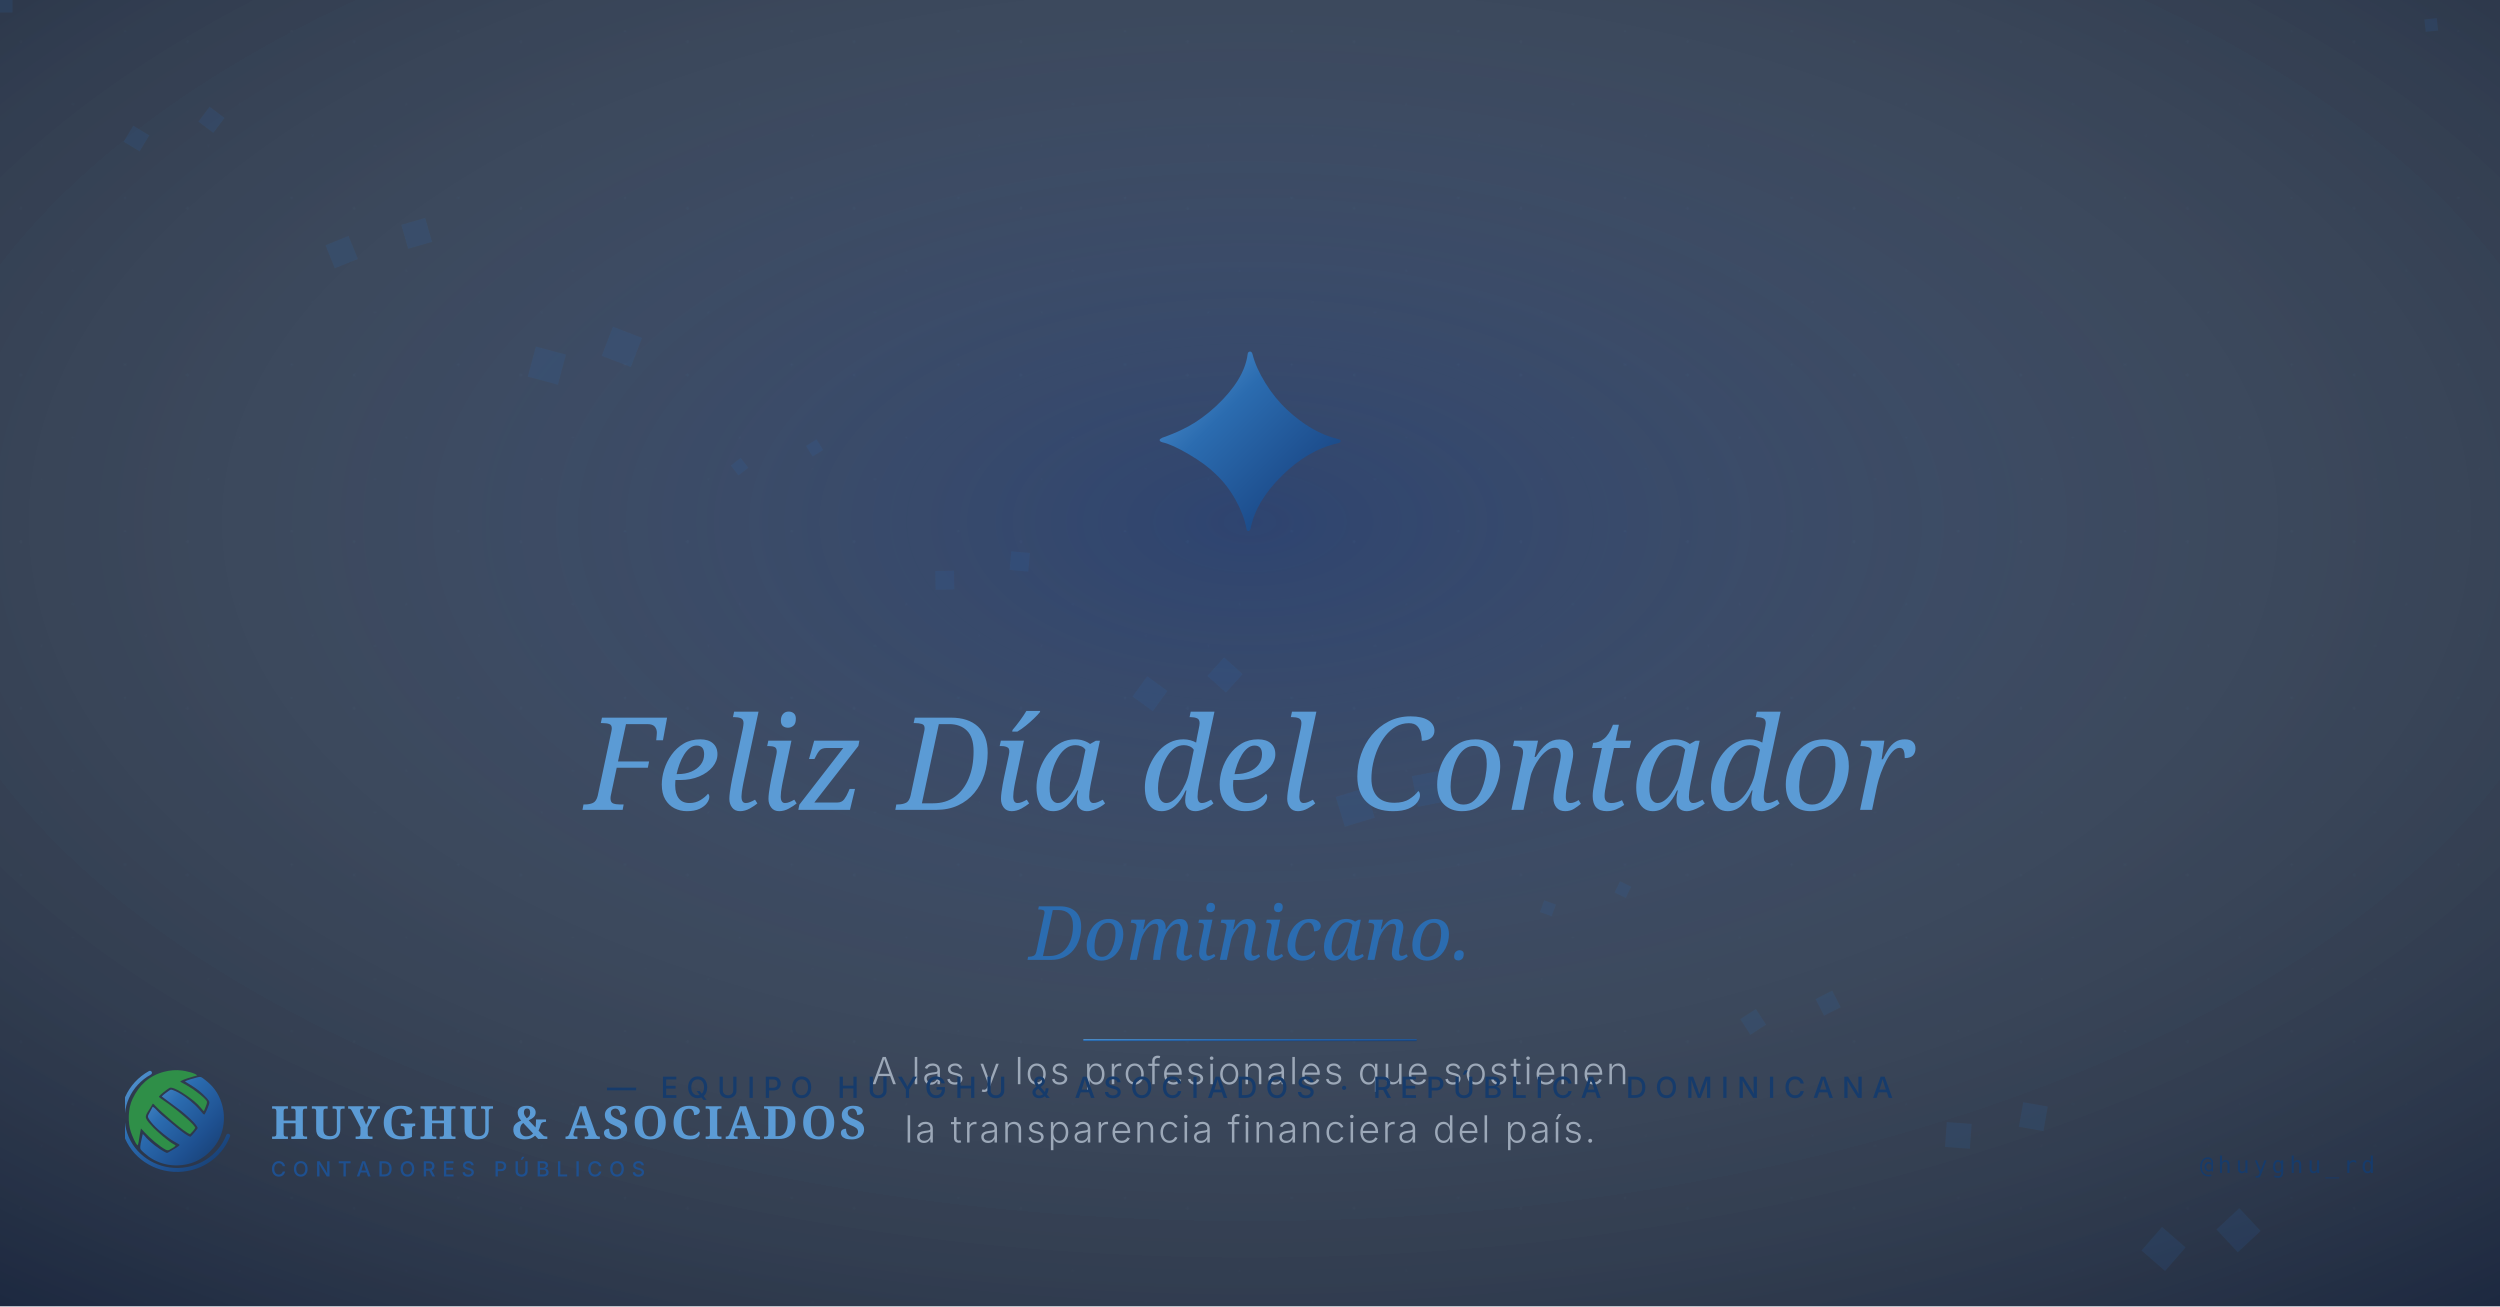
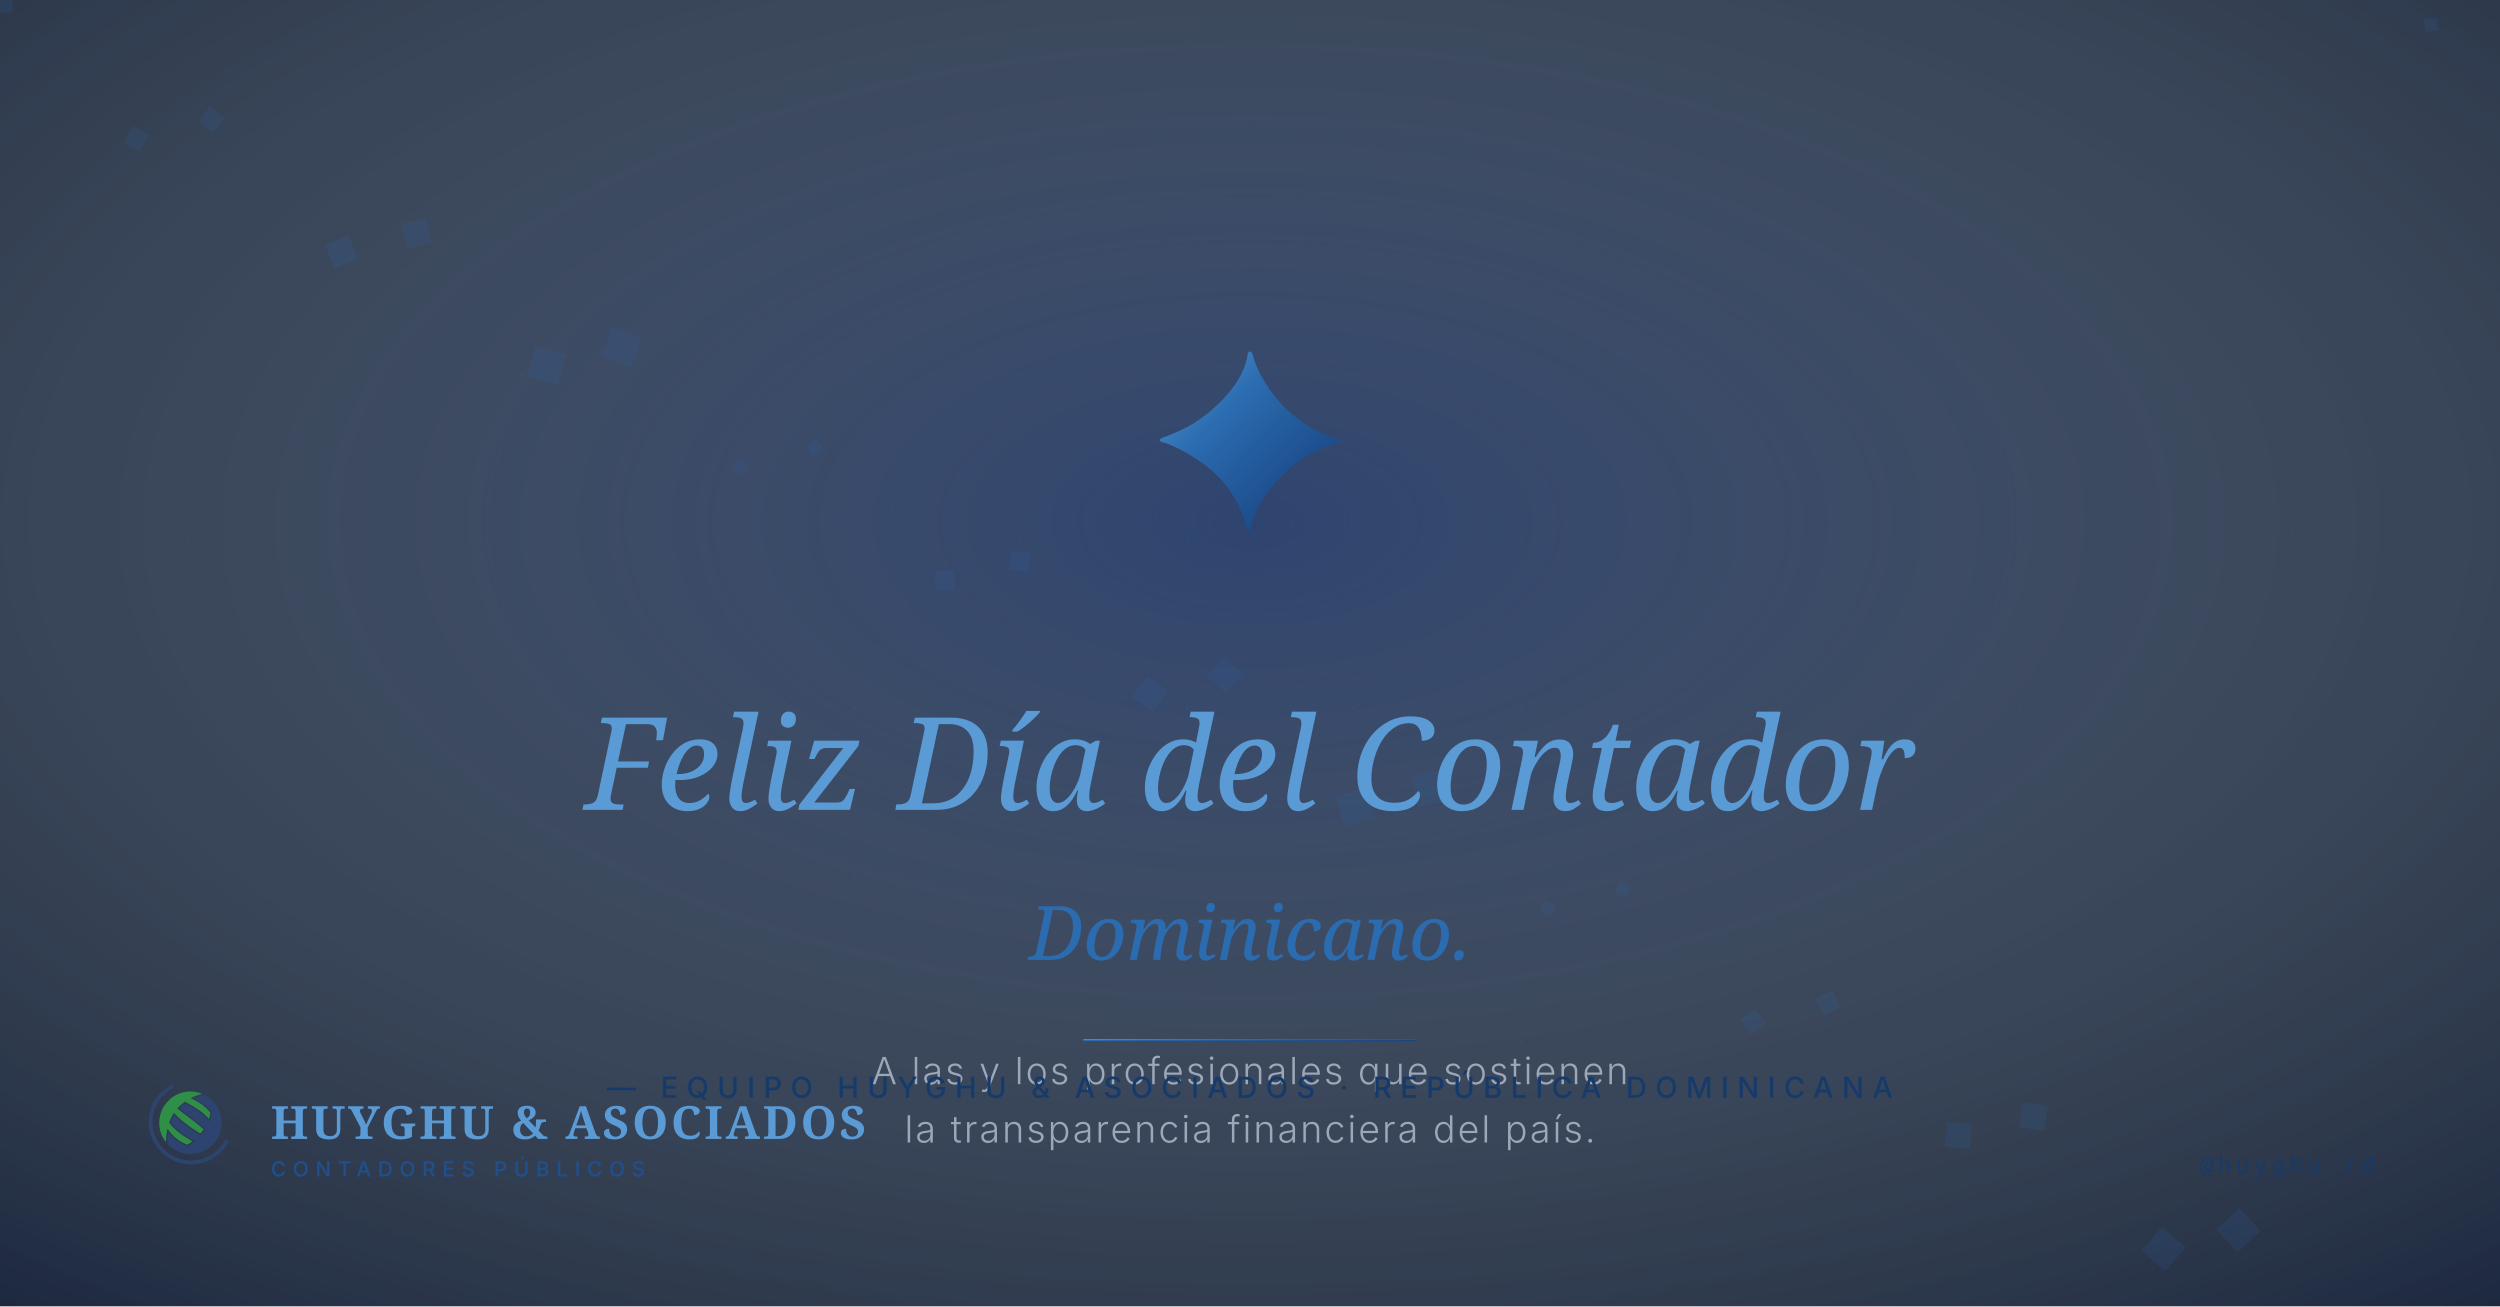
<svg xmlns="http://www.w3.org/2000/svg" viewBox="0 0 1200 627" width="1200" height="627" preserveAspectRatio="xMidYMid meet">
  <defs>
    <linearGradient id="g" x1="0" y1="0" x2="1" y2="1">
      <stop offset="0" stop-color="#5B9BD5" />
      <stop offset=".35" stop-color="#2B6CB0" />
      <stop offset=".7" stop-color="#1E5090" />
      <stop offset="1" stop-color="#163B6B" />
    </linearGradient>
    <linearGradient id="g2" x1="0" y1="0" x2="0" y2="1">
      <stop offset="0" stop-color="rgba(212,175,55,.18)" />
      <stop offset="1" stop-color="rgba(212,175,55,0)" />
    </linearGradient>
    <radialGradient id="vignette" cx="0.5" cy="0.4" r="0.8">
      <stop offset="0" stop-color="rgba(212,175,55,0)" />
      <stop offset="1" stop-color="rgba(0,0,0,.45)" />
    </radialGradient>
    <pattern id="grain" x="0" y="0" width="80" height="80" patternUnits="userSpaceOnUse">
      <circle cx="10" cy="20" r=".7" fill="#5B9BD5" opacity=".06" />
      <circle cx="35" cy="50" r=".5" fill="#5B9BD5" opacity=".05" />
      <circle cx="60" cy="15" r=".6" fill="#5B9BD5" opacity=".06" />
      <circle cx="70" cy="65" r=".4" fill="#5B9BD5" opacity=".04" />
      <circle cx="20" cy="70" r=".5" fill="#5B9BD5" opacity=".05" />
    </pattern>
    <clipPath id="sphereClip">
      <circle cx="50" cy="49" r="38" />
    </clipPath>
-     <symbol id="sphere" viewBox="0 0 100 100">
-       <g transform="translate(-51.675 4.276) scale(0.4851)">
-         <path d="M251.345 50.640 C253.822 53.458 255.769 56.325 255.673 58.179 C255.453 62.410 249.136 76.693 247.008 79.442 C246.148 79.575 245.165 79.037 244.059 77.820 C241.517 75.279 237.597 69.750 230.472 62.838 C221.170 53.814 204.110 40.495 191.200 36.283 C187.896 35.204 187.478 35.115 184.892 36.834 C181.568 39.044 173.416 45.078 171.540 47.576 L205.705 73.017 C211.892 78.204 232.880 95.329 235.051 103.399 C233.395 106.441 224.599 116.746 222.268 118.671 C213.944 117.692 180.143 87.258 171.311 80.142 C168.649 77.997 165.812 75.046 163.528 72.702 C162.012 71.148 157.916 66.462 155.452 65.792 C147.227 82.271 144.833 81.277 149.304 88.165 C156.833 99.764 172.085 112.243 183.093 120.388 C186.325 122.780 189.862 125.251 193.039 126.948 C195.108 128.054 196.031 128.843 198.236 130.018 C200.172 131.050 201.848 131.741 203.200 133.214 C201.710 135.827 188.789 143.109 186.083 144.596 C181.214 147.272 181.794 148.348 176.395 145.472 C165.723 139.785 152.808 129.681 144.774 121.273 C141.965 118.334 140.502 115.871 137.900 113.974 L134.232 130.500 C133.500 134.733 133.073 138.721 134.093 140.832 C135.250 143.228 145.444 151.732 148.396 153.825 C158.763 161.180 172.261 167.279 187.965 168.846 C222.931 172.337 248.100 156.454 263.865 136.746 C282.999 112.828 286.099 79.914 274.694 52.270 C267.560 34.977 257.387 24.998 243.958 15.098 C239.806 12.036 238.274 12.801 232.690 14.226 C227.686 15.504 215.829 18.821 212.423 20.933 C213.314 21.896 228.857 30.521 237.310 37.373 C241.291 40.598 248.216 47.081 251.345 50.640" fill="url(#g)" />
-         <path d="M134.727 104.159 C135.478 104.595 140.356 110.028 141.472 111.255 C149.894 120.515 167.974 136.296 178.853 141.792 C182.826 143.798 184.690 141.991 188.291 139.856 C190.694 138.431 194.506 136.723 196.025 133.848 L192.819 132.091 C183.785 127.506 163.458 109.601 156.894 102.798 C154.187 99.991 151.006 96.540 148.452 93.462 C138.203 81.114 144.690 80.287 155.617 60.260 C157.598 60.980 158.287 62.130 159.774 63.768 C168.926 73.852 214.420 113.490 221.635 113.948 C223.963 111.812 229.753 105.476 230.677 102.765 C227.398 95.448 206.525 78.781 199.850 73.186 C194.554 68.748 189.064 64.908 183.698 60.770 C180.683 58.445 167.682 50.049 166.321 48.210 C167.976 44.622 181.039 34.708 185.039 32.480 C192.643 28.245 223.149 51.107 228.662 55.805 C233.870 60.245 237.309 63.600 241.612 68.833 C245.038 72.998 244.604 72.615 246.050 73.256 C247.440 69.256 249.378 65.758 250.836 60.898 C251.844 57.539 251.337 56.029 250.239 54.693 C243.468 46.453 234.910 40.927 226.416 34.491 C215.552 27.513 214.921 27.453 204.151 21.567 C205.465 17.913 231.031 11.264 233.945 10.448 C231.373 6.165 213.209 2.457 207.740 1.716 C196.301 0.168 186.004 1.259 176.140 3.755 C148.825 10.667 131.518 27.636 119.889 51.735 C111.770 68.560 111.178 94.019 117.106 110.846 C119.173 116.712 125.110 131.777 129.018 133.970 C129.499 133.181 130.232 129.482 130.506 128.367 C130.897 126.103 131.307 123.775 131.594 121.703 C132.463 115.416 133.548 110.244 134.727 104.159" fill="#2F8F48" />
-         <path d="M 150.6,5.7 A 96,92 0 1,0 288.8,116.9" fill="none" stroke="url(#g)" stroke-width="7.01" stroke-linecap="round" />
-       </g>
+     <symbol id="sphere" viewBox="0 0 2376 1760">
+       <path d="M0,0 L6,0 L22,8 L49,23 L79,43 L96,55 L109,65 L119,73 L130,82 L144,94 L156,105 L163,112 L171,119 L180,128 L187,136 L201,151 L210,162 L224,179 L237,197 L247,211 L258,228 L270,248 L279,264 L293,291 L305,317 L316,345 L328,381 L337,413 L345,449 L351,486 L355,523 L356,538 L356,598 L354,627 L350,659 L344,693 L336,726 L326,761 L317,787 L306,813 L291,846 L279,869 L263,896 L249,918 L236,936 L224,952 L216,962 L207,973 L198,983 L191,991 L179,1004 L154,1029 L146,1036 L134,1047 L123,1056 L107,1069 L88,1083 L55,1105 L35,1117 L10,1131 L-14,1143 L-47,1157 L-71,1166 L-98,1175 L-136,1185 L-169,1192 L-202,1197 L-231,1200 L-246,1201 L-309,1201 L-346,1198 L-383,1193 L-423,1185 L-464,1174 L-499,1162 L-528,1150 L-552,1139 L-578,1126 L-602,1112 L-622,1100 L-642,1086 L-661,1072 L-677,1059 L-688,1050 L-702,1038 L-719,1022 L-739,1002 L-746,994 L-748,991 L-749,986 L-749,893 L-745,845 L-740,803 L-733,760 L-732,757 L-729,758 L-719,771 L-705,788 L-694,801 L-685,811 L-676,821 L-662,836 L-635,863 L-627,870 L-613,883 L-602,892 L-589,903 L-572,916 L-552,931 L-535,943 L-517,955 L-496,968 L-471,982 L-448,994 L-429,1004 L-403,1016 L-365,1032 L-334,1044 L-330,1042 L-311,1029 L-295,1017 L-277,1004 L-259,990 L-243,977 L-227,964 L-212,951 L-202,942 L-194,935 L-198,932 L-221,920 L-251,904 L-268,894 L-290,882 L-313,868 L-332,856 L-354,842 L-374,829 L-399,813 L-419,799 L-435,788 L-452,776 L-471,762 L-492,746 L-506,735 L-517,726 L-528,717 L-541,706 L-551,697 L-562,688 L-570,680 L-578,673 L-592,659 L-600,652 L-608,644 L-615,636 L-627,624 L-634,616 L-647,601 L-656,590 L-667,576 L-680,558 L-677,548 L-665,517 L-651,485 L-634,449 L-617,417 L-613,411 L-609,413 L-565,457 L-557,464 L-546,475 L-538,482 L-523,496 L-515,503 L-504,513 L-493,522 L-482,532 L-471,541 L-457,553 L-443,564 L-426,578 L-413,588 L-399,599 L-386,609 L-368,623 L-347,639 L-333,649 L-315,662 L-297,675 L-281,686 L-261,700 L-240,714 L-216,730 L-199,741 L-174,757 L-155,769 L-126,786 L-100,801 L-71,818 L-64,812 L-54,801 L-45,790 L-35,779 L-26,768 L-14,753 L1,733 L14,715 L25,699 L19,692 L9,682 L1,675 L-9,665 L-17,658 L-29,647 L-37,640 L-47,631 L-58,622 L-69,612 L-80,603 L-93,592 L-107,581 L-119,571 L-133,560 L-151,546 L-169,532 L-187,518 L-201,507 L-218,494 L-239,478 L-251,469 L-272,453 L-293,437 L-305,428 L-318,418 L-335,405 L-356,389 L-377,373 L-389,364 L-406,351 L-427,335 L-444,322 L-462,308 L-478,296 L-496,282 L-507,273 L-503,267 L-492,256 L-484,249 L-475,240 L-467,233 L-455,222 L-444,213 L-429,200 L-419,192 L-404,180 L-390,170 L-384,172 L-355,188 L-332,201 L-307,215 L-283,229 L-257,244 L-229,261 L-209,273 L-190,285 L-165,301 L-125,328 L-107,341 L-93,351 L-72,367 L-55,380 L-41,392 L-30,401 L-19,411 L-11,418 L1,429 L13,441 L21,448 L33,461 L43,471 L50,479 L63,494 L77,511 L88,525 L102,544 L104,545 L105,540 L117,511 L128,480 L139,443 L146,413 L151,387 L155,359 L154,353 L142,337 L129,321 L121,311 L109,297 L94,281 L58,245 L50,238 L39,228 L31,221 L18,210 L4,199 L-11,187 L-29,174 L-47,161 L-82,138 L-103,125 L-125,112 L-146,100 L-170,87 L-197,73 L-208,67 L-208,64 L-180,52 L-143,38 L-108,26 L-80,18 L-36,7 Z " fill="#2E4470" transform="translate(1612,311)" />
+       <path d="M0,0 L65,0 L102,3 L144,9 L172,15 L206,24 L242,36 L267,46 L274,49 L274,51 L245,57 L203,69 L166,81 L131,94 L90,112 L61,125 L42,135 L40,135 L40,137 L49,140 L90,160 L124,177 L146,189 L173,204 L193,216 L213,228 L246,250 L266,264 L285,278 L302,291 L319,305 L334,318 L346,329 L361,343 L399,381 L406,389 L418,403 L428,414 L439,428 L441,431 L440,443 L433,481 L425,513 L411,557 L409,559 L398,547 L389,536 L378,524 L371,516 L330,475 L322,468 L308,455 L297,446 L283,434 L273,426 L255,412 L236,398 L217,384 L194,368 L182,360 L159,345 L137,331 L116,318 L88,301 L66,288 L38,272 L9,255 L-19,239 L-46,224 L-73,209 L-78,208 L-95,220 L-113,234 L-126,244 L-137,253 L-151,265 L-161,274 L-169,281 L-181,292 L-193,303 L-235,345 L-235,347 L-216,361 L-202,372 L-181,388 L-162,402 L-147,414 L-131,426 L-118,436 L-100,450 L-81,464 L-63,478 L-44,492 L-26,506 L-10,518 L3,528 L21,542 L40,556 L53,566 L74,582 L93,596 L111,610 L126,622 L142,634 L155,645 L171,657 L184,668 L198,679 L215,693 L228,704 L239,713 L250,723 L261,732 L274,744 L282,751 L294,762 L303,769 L302,774 L290,791 L280,804 L272,814 L260,828 L252,838 L240,852 L236,853 L212,839 L188,825 L162,809 L143,797 L111,776 L67,747 L49,734 L32,722 L14,709 L0,699 L-19,685 L-36,672 L-52,660 L-66,649 L-81,637 L-95,626 L-111,613 L-121,605 L-134,594 L-147,583 L-161,571 L-172,561 L-183,552 L-190,545 L-198,538 L-205,531 L-213,524 L-229,509 L-246,493 L-282,457 L-289,449 L-297,441 L-302,435 L-306,440 L-318,459 L-331,482 L-346,510 L-363,546 L-380,586 L-395,625 L-397,632 L-386,648 L-376,661 L-367,672 L-358,683 L-346,697 L-339,705 L-328,717 L-319,727 L-291,755 L-283,762 L-267,777 L-257,786 L-247,795 L-236,804 L-226,813 L-212,824 L-196,837 L-177,851 L-157,866 L-141,877 L-124,889 L-85,915 L-67,927 L-48,939 L-24,954 L4,971 L30,986 L57,1001 L72,1009 L70,1013 L56,1025 L42,1036 L27,1048 L9,1061 L-10,1075 L-22,1083 L-32,1080 L-54,1072 L-90,1056 L-123,1040 L-149,1026 L-176,1010 L-195,998 L-214,985 L-232,972 L-250,958 L-261,949 L-274,938 L-288,926 L-301,914 L-342,873 L-349,865 L-360,853 L-367,845 L-378,832 L-389,818 L-400,804 L-411,790 L-422,775 L-433,759 L-435,765 L-444,813 L-451,856 L-457,902 L-460,933 L-462,972 L-463,1026 L-469,1021 L-482,1004 L-495,986 L-507,967 L-516,952 L-526,934 L-540,907 L-551,883 L-565,847 L-576,814 L-585,778 L-592,742 L-597,708 L-600,670 L-600,609 L-598,579 L-594,545 L-587,505 L-579,471 L-568,435 L-555,400 L-543,372 L-529,343 L-517,321 L-501,295 L-493,283 L-482,267 L-470,251 L-459,237 L-448,224 L-439,213 L-431,205 L-424,197 L-396,169 L-388,162 L-378,153 L-367,144 L-350,130 L-331,116 L-301,96 L-276,81 L-258,71 L-241,62 L-205,46 L-180,36 L-146,25 L-112,16 L-78,9 L-46,4 L-16,1 Z " fill="#2F8F48" transform="translate(1298,241)" />
+       <path d="M0,0 L3,2 L10,17 L15,28 L21,46 L27,58 L31,69 L12,79 L-15,93 L-37,106 L-61,121 L-80,134 L-98,147 L-111,157 L-127,170 L-140,181 L-151,190 L-168,206 L-178,215 L-198,235 L-205,243 L-219,258 L-228,269 L-240,283 L-253,300 L-268,320 L-286,347 L-299,368 L-311,389 L-325,415 L-341,448 L-354,479 L-364,506 L-376,542 L-388,587 L-396,625 L-402,665 L-405,691 L-408,739 L-408,791 L-405,835 L-400,875 L-394,909 L-385,948 L-377,978 L-364,1018 L-348,1059 L-333,1092 L-317,1124 L-303,1148 L-286,1177 L-266,1207 L-253,1225 L-237,1246 L-228,1257 L-217,1270 L-205,1284 L-193,1297 L-179,1312 L-165,1326 L-157,1333 L-149,1341 L-141,1348 L-127,1360 L-116,1369 L-102,1380 L-89,1390 L-71,1403 L-47,1419 L-28,1431 L-4,1445 L20,1458 L52,1474 L77,1485 L110,1498 L147,1511 L182,1521 L219,1530 L260,1538 L298,1543 L333,1546 L352,1547 L409,1547 L446,1545 L484,1541 L527,1534 L567,1525 L604,1515 L640,1503 L677,1489 L704,1477 L729,1465 L751,1454 L774,1441 L791,1431 L810,1419 L832,1404 L850,1391 L863,1381 L877,1370 L894,1356 L909,1343 L922,1331 L933,1320 L940,1314 L947,1306 L961,1292 L968,1284 L980,1270 L992,1256 L1003,1242 L1019,1221 L1031,1204 L1047,1180 L1064,1152 L1078,1126 L1079,1124 L1085,1126 L1108,1138 L1144,1156 L1145,1160 L1137,1177 L1124,1200 L1114,1217 L1092,1250 L1080,1267 L1064,1288 L1053,1302 L1042,1315 L1030,1329 L1018,1342 L1006,1355 L976,1385 L968,1392 L954,1405 L943,1414 L933,1423 L923,1431 L909,1442 L888,1458 L869,1471 L853,1482 L831,1496 L816,1505 L795,1517 L763,1534 L736,1547 L703,1561 L675,1572 L639,1584 L606,1594 L566,1604 L530,1611 L488,1617 L449,1621 L417,1623 L348,1623 L303,1620 L259,1615 L218,1608 L181,1600 L150,1592 L111,1580 L85,1571 L51,1557 L21,1544 L-14,1527 L-43,1511 L-71,1494 L-92,1481 L-104,1473 L-122,1460 L-139,1447 L-152,1437 L-168,1424 L-179,1415 L-189,1406 L-197,1399 L-209,1388 L-222,1376 L-246,1352 L-253,1344 L-266,1330 L-275,1319 L-284,1309 L-295,1295 L-308,1279 L-321,1261 L-335,1241 L-348,1221 L-361,1200 L-374,1178 L-388,1152 L-405,1118 L-418,1088 L-432,1053 L-443,1022 L-455,983 L-463,951 L-471,913 L-478,868 L-482,826 L-484,792 L-484,741 L-482,704 L-478,662 L-471,615 L-463,575 L-453,536 L-439,491 L-428,460 L-412,422 L-398,392 L-386,368 L-373,345 L-360,323 L-346,301 L-333,282 L-320,264 L-304,243 L-291,227 L-280,214 L-271,204 L-264,196 L-252,183 L-241,172 L-240,170 L-238,170 L-236,166 L-228,159 L-214,145 L-206,138 L-195,128 L-184,119 L-170,107 L-153,94 L-136,81 L-116,67 L-101,57 L-79,43 L-57,30 L-28,14 Z " fill="#2E4470" transform="translate(966,99)" />
    </symbol>
-     <symbol id="crown" viewBox="0 0 120 100">
-       <g transform="translate(-41.675 5.276) scale(0.4851)">
-         <path d="M251.345 50.640 C253.822 53.458 255.769 56.325 255.673 58.179 C255.453 62.410 249.136 76.693 247.008 79.442 C246.148 79.575 245.165 79.037 244.059 77.820 C241.517 75.279 237.597 69.750 230.472 62.838 C221.170 53.814 204.110 40.495 191.200 36.283 C187.896 35.204 187.478 35.115 184.892 36.834 C181.568 39.044 173.416 45.078 171.540 47.576 L205.705 73.017 C211.892 78.204 232.880 95.329 235.051 103.399 C233.395 106.441 224.599 116.746 222.268 118.671 C213.944 117.692 180.143 87.258 171.311 80.142 C168.649 77.997 165.812 75.046 163.528 72.702 C162.012 71.148 157.916 66.462 155.452 65.792 C147.227 82.271 144.833 81.277 149.304 88.165 C156.833 99.764 172.085 112.243 183.093 120.388 C186.325 122.780 189.862 125.251 193.039 126.948 C195.108 128.054 196.031 128.843 198.236 130.018 C200.172 131.050 201.848 131.741 203.200 133.214 C201.710 135.827 188.789 143.109 186.083 144.596 C181.214 147.272 181.794 148.348 176.395 145.472 C165.723 139.785 152.808 129.681 144.774 121.273 C141.965 118.334 140.502 115.871 137.900 113.974 L134.232 130.500 C133.500 134.733 133.073 138.721 134.093 140.832 C135.250 143.228 145.444 151.732 148.396 153.825 C158.763 161.180 172.261 167.279 187.965 168.846 C222.931 172.337 248.100 156.454 263.865 136.746 C282.999 112.828 286.099 79.914 274.694 52.270 C267.560 34.977 257.387 24.998 243.958 15.098 C239.806 12.036 238.274 12.801 232.690 14.226 C227.686 15.504 215.829 18.821 212.423 20.933 C213.314 21.896 228.857 30.521 237.310 37.373 C241.291 40.598 248.216 47.081 251.345 50.640" fill="url(#g)" />
-         <path d="M134.727 104.159 C135.478 104.595 140.356 110.028 141.472 111.255 C149.894 120.515 167.974 136.296 178.853 141.792 C182.826 143.798 184.690 141.991 188.291 139.856 C190.694 138.431 194.506 136.723 196.025 133.848 L192.819 132.091 C183.785 127.506 163.458 109.601 156.894 102.798 C154.187 99.991 151.006 96.540 148.452 93.462 C138.203 81.114 144.690 80.287 155.617 60.260 C157.598 60.980 158.287 62.130 159.774 63.768 C168.926 73.852 214.420 113.490 221.635 113.948 C223.963 111.812 229.753 105.476 230.677 102.765 C227.398 95.448 206.525 78.781 199.850 73.186 C194.554 68.748 189.064 64.908 183.698 60.770 C180.683 58.445 167.682 50.049 166.321 48.210 C167.976 44.622 181.039 34.708 185.039 32.480 C192.643 28.245 223.149 51.107 228.662 55.805 C233.870 60.245 237.309 63.600 241.612 68.833 C245.038 72.998 244.604 72.615 246.050 73.256 C247.440 69.256 249.378 65.758 250.836 60.898 C251.844 57.539 251.337 56.029 250.239 54.693 C243.468 46.453 234.910 40.927 226.416 34.491 C215.552 27.513 214.921 27.453 204.151 21.567 C205.465 17.913 231.031 11.264 233.945 10.448 C231.373 6.165 213.209 2.457 207.740 1.716 C196.301 0.168 186.004 1.259 176.140 3.755 C148.825 10.667 131.518 27.636 119.889 51.735 C111.770 68.560 111.178 94.019 117.106 110.846 C119.173 116.712 125.110 131.777 129.018 133.970 C129.499 133.181 130.232 129.482 130.506 128.367 C130.897 126.103 131.307 123.775 131.594 121.703 C132.463 115.416 133.548 110.244 134.727 104.159" fill="#2F8F48" />
-         <path d="M 150.6,5.7 A 96,92 0 1,0 288.8,116.9" fill="none" stroke="url(#g)" stroke-width="7.01" stroke-linecap="round" />
-       </g>
+     <symbol id="crown" viewBox="0 0 2376 1760">
+       <path d="M0,0 L6,0 L22,8 L49,23 L79,43 L96,55 L109,65 L119,73 L130,82 L144,94 L156,105 L163,112 L171,119 L180,128 L187,136 L201,151 L210,162 L224,179 L237,197 L247,211 L258,228 L270,248 L279,264 L293,291 L305,317 L316,345 L328,381 L337,413 L345,449 L351,486 L355,523 L356,538 L356,598 L354,627 L350,659 L344,693 L336,726 L326,761 L317,787 L306,813 L291,846 L279,869 L263,896 L249,918 L236,936 L224,952 L216,962 L207,973 L198,983 L191,991 L179,1004 L154,1029 L146,1036 L134,1047 L123,1056 L107,1069 L88,1083 L55,1105 L35,1117 L10,1131 L-14,1143 L-47,1157 L-71,1166 L-98,1175 L-136,1185 L-169,1192 L-202,1197 L-231,1200 L-246,1201 L-309,1201 L-346,1198 L-383,1193 L-423,1185 L-464,1174 L-499,1162 L-528,1150 L-552,1139 L-578,1126 L-602,1112 L-622,1100 L-642,1086 L-661,1072 L-677,1059 L-688,1050 L-702,1038 L-719,1022 L-739,1002 L-746,994 L-748,991 L-749,986 L-749,893 L-745,845 L-740,803 L-733,760 L-732,757 L-729,758 L-719,771 L-705,788 L-694,801 L-685,811 L-676,821 L-662,836 L-635,863 L-627,870 L-613,883 L-602,892 L-589,903 L-572,916 L-552,931 L-535,943 L-517,955 L-496,968 L-471,982 L-448,994 L-429,1004 L-403,1016 L-365,1032 L-334,1044 L-330,1042 L-311,1029 L-295,1017 L-277,1004 L-259,990 L-243,977 L-227,964 L-212,951 L-202,942 L-194,935 L-198,932 L-221,920 L-251,904 L-268,894 L-290,882 L-313,868 L-332,856 L-354,842 L-374,829 L-399,813 L-419,799 L-435,788 L-452,776 L-471,762 L-492,746 L-506,735 L-517,726 L-528,717 L-541,706 L-551,697 L-562,688 L-570,680 L-578,673 L-592,659 L-600,652 L-608,644 L-615,636 L-627,624 L-634,616 L-647,601 L-656,590 L-667,576 L-680,558 L-677,548 L-665,517 L-651,485 L-634,449 L-617,417 L-613,411 L-609,413 L-565,457 L-557,464 L-546,475 L-538,482 L-523,496 L-515,503 L-504,513 L-493,522 L-482,532 L-471,541 L-457,553 L-443,564 L-426,578 L-413,588 L-399,599 L-386,609 L-368,623 L-347,639 L-333,649 L-315,662 L-297,675 L-281,686 L-261,700 L-240,714 L-216,730 L-199,741 L-174,757 L-155,769 L-126,786 L-100,801 L-71,818 L-64,812 L-54,801 L-45,790 L-35,779 L-26,768 L-14,753 L1,733 L14,715 L25,699 L19,692 L9,682 L1,675 L-9,665 L-17,658 L-29,647 L-37,640 L-47,631 L-58,622 L-69,612 L-80,603 L-93,592 L-107,581 L-119,571 L-133,560 L-151,546 L-169,532 L-187,518 L-201,507 L-218,494 L-239,478 L-251,469 L-272,453 L-293,437 L-305,428 L-318,418 L-335,405 L-356,389 L-377,373 L-389,364 L-406,351 L-427,335 L-444,322 L-462,308 L-478,296 L-496,282 L-507,273 L-503,267 L-492,256 L-484,249 L-475,240 L-467,233 L-455,222 L-444,213 L-429,200 L-419,192 L-404,180 L-390,170 L-384,172 L-355,188 L-332,201 L-307,215 L-283,229 L-257,244 L-229,261 L-209,273 L-190,285 L-165,301 L-125,328 L-107,341 L-93,351 L-72,367 L-55,380 L-41,392 L-30,401 L-19,411 L-11,418 L1,429 L13,441 L21,448 L33,461 L43,471 L50,479 L63,494 L77,511 L88,525 L102,544 L104,545 L105,540 L117,511 L128,480 L139,443 L146,413 L151,387 L155,359 L154,353 L142,337 L129,321 L121,311 L109,297 L94,281 L58,245 L50,238 L39,228 L31,221 L18,210 L4,199 L-11,187 L-29,174 L-47,161 L-82,138 L-103,125 L-125,112 L-146,100 L-170,87 L-197,73 L-208,67 L-208,64 L-180,52 L-143,38 L-108,26 L-80,18 L-36,7 Z " fill="#2E4470" transform="translate(1612,311)" />
+       <path d="M0,0 L65,0 L102,3 L144,9 L172,15 L206,24 L242,36 L267,46 L274,49 L274,51 L245,57 L203,69 L166,81 L131,94 L90,112 L61,125 L42,135 L40,135 L40,137 L49,140 L90,160 L124,177 L146,189 L173,204 L193,216 L213,228 L246,250 L266,264 L285,278 L302,291 L319,305 L334,318 L346,329 L361,343 L399,381 L406,389 L418,403 L428,414 L439,428 L441,431 L440,443 L433,481 L425,513 L411,557 L409,559 L398,547 L389,536 L378,524 L371,516 L330,475 L322,468 L308,455 L297,446 L283,434 L273,426 L255,412 L236,398 L217,384 L194,368 L182,360 L159,345 L137,331 L116,318 L88,301 L66,288 L38,272 L9,255 L-19,239 L-46,224 L-73,209 L-78,208 L-95,220 L-113,234 L-126,244 L-137,253 L-151,265 L-161,274 L-169,281 L-181,292 L-193,303 L-235,345 L-235,347 L-216,361 L-202,372 L-181,388 L-162,402 L-147,414 L-131,426 L-118,436 L-100,450 L-81,464 L-63,478 L-44,492 L-26,506 L-10,518 L3,528 L21,542 L40,556 L53,566 L74,582 L93,596 L111,610 L126,622 L142,634 L155,645 L171,657 L184,668 L198,679 L215,693 L228,704 L239,713 L250,723 L261,732 L274,744 L282,751 L294,762 L303,769 L302,774 L290,791 L280,804 L272,814 L260,828 L252,838 L240,852 L236,853 L212,839 L188,825 L162,809 L143,797 L111,776 L67,747 L49,734 L32,722 L14,709 L0,699 L-19,685 L-36,672 L-52,660 L-66,649 L-81,637 L-95,626 L-111,613 L-121,605 L-134,594 L-147,583 L-161,571 L-172,561 L-183,552 L-190,545 L-198,538 L-205,531 L-213,524 L-229,509 L-246,493 L-282,457 L-289,449 L-297,441 L-302,435 L-306,440 L-318,459 L-331,482 L-346,510 L-363,546 L-380,586 L-395,625 L-397,632 L-386,648 L-376,661 L-367,672 L-358,683 L-346,697 L-339,705 L-328,717 L-319,727 L-291,755 L-283,762 L-267,777 L-257,786 L-247,795 L-236,804 L-226,813 L-212,824 L-196,837 L-177,851 L-157,866 L-141,877 L-124,889 L-85,915 L-67,927 L-48,939 L-24,954 L4,971 L30,986 L57,1001 L72,1009 L70,1013 L56,1025 L42,1036 L27,1048 L9,1061 L-10,1075 L-22,1083 L-32,1080 L-54,1072 L-90,1056 L-123,1040 L-149,1026 L-176,1010 L-195,998 L-214,985 L-232,972 L-250,958 L-261,949 L-274,938 L-288,926 L-301,914 L-342,873 L-349,865 L-360,853 L-367,845 L-378,832 L-389,818 L-400,804 L-411,790 L-422,775 L-433,759 L-435,765 L-444,813 L-451,856 L-457,902 L-460,933 L-462,972 L-463,1026 L-469,1021 L-482,1004 L-495,986 L-507,967 L-516,952 L-526,934 L-540,907 L-551,883 L-565,847 L-576,814 L-585,778 L-592,742 L-597,708 L-600,670 L-600,609 L-598,579 L-594,545 L-587,505 L-579,471 L-568,435 L-555,400 L-543,372 L-529,343 L-517,321 L-501,295 L-493,283 L-482,267 L-470,251 L-459,237 L-448,224 L-439,213 L-431,205 L-424,197 L-396,169 L-388,162 L-378,153 L-367,144 L-350,130 L-331,116 L-301,96 L-276,81 L-258,71 L-241,62 L-205,46 L-180,36 L-146,25 L-112,16 L-78,9 L-46,4 L-16,1 Z " fill="#2F8F48" transform="translate(1298,241)" />
+       <path d="M0,0 L3,2 L10,17 L15,28 L21,46 L27,58 L31,69 L12,79 L-15,93 L-37,106 L-61,121 L-80,134 L-98,147 L-111,157 L-127,170 L-140,181 L-151,190 L-168,206 L-178,215 L-198,235 L-205,243 L-219,258 L-228,269 L-240,283 L-253,300 L-268,320 L-286,347 L-299,368 L-311,389 L-325,415 L-341,448 L-354,479 L-364,506 L-376,542 L-388,587 L-396,625 L-402,665 L-405,691 L-408,739 L-408,791 L-405,835 L-400,875 L-394,909 L-385,948 L-377,978 L-364,1018 L-348,1059 L-333,1092 L-317,1124 L-303,1148 L-286,1177 L-266,1207 L-253,1225 L-237,1246 L-228,1257 L-217,1270 L-205,1284 L-193,1297 L-179,1312 L-165,1326 L-157,1333 L-149,1341 L-141,1348 L-127,1360 L-116,1369 L-102,1380 L-89,1390 L-71,1403 L-47,1419 L-28,1431 L-4,1445 L20,1458 L52,1474 L77,1485 L110,1498 L147,1511 L182,1521 L219,1530 L260,1538 L298,1543 L333,1546 L352,1547 L409,1547 L446,1545 L484,1541 L527,1534 L567,1525 L604,1515 L640,1503 L677,1489 L704,1477 L729,1465 L751,1454 L774,1441 L791,1431 L810,1419 L832,1404 L850,1391 L863,1381 L877,1370 L894,1356 L909,1343 L922,1331 L933,1320 L940,1314 L947,1306 L961,1292 L968,1284 L980,1270 L992,1256 L1003,1242 L1019,1221 L1031,1204 L1047,1180 L1064,1152 L1078,1126 L1079,1124 L1085,1126 L1108,1138 L1144,1156 L1145,1160 L1137,1177 L1124,1200 L1114,1217 L1092,1250 L1080,1267 L1064,1288 L1053,1302 L1042,1315 L1030,1329 L1018,1342 L1006,1355 L976,1385 L968,1392 L954,1405 L943,1414 L933,1423 L923,1431 L909,1442 L888,1458 L869,1471 L853,1482 L831,1496 L816,1505 L795,1517 L763,1534 L736,1547 L703,1561 L675,1572 L639,1584 L606,1594 L566,1604 L530,1611 L488,1617 L449,1621 L417,1623 L348,1623 L303,1620 L259,1615 L218,1608 L181,1600 L150,1592 L111,1580 L85,1571 L51,1557 L21,1544 L-14,1527 L-43,1511 L-71,1494 L-92,1481 L-104,1473 L-122,1460 L-139,1447 L-152,1437 L-168,1424 L-179,1415 L-189,1406 L-197,1399 L-209,1388 L-222,1376 L-246,1352 L-253,1344 L-266,1330 L-275,1319 L-284,1309 L-295,1295 L-308,1279 L-321,1261 L-335,1241 L-348,1221 L-361,1200 L-374,1178 L-388,1152 L-405,1118 L-418,1088 L-432,1053 L-443,1022 L-455,983 L-463,951 L-471,913 L-478,868 L-482,826 L-484,792 L-484,741 L-482,704 L-478,662 L-471,615 L-463,575 L-453,536 L-439,491 L-428,460 L-412,422 L-398,392 L-386,368 L-373,345 L-360,323 L-346,301 L-333,282 L-320,264 L-304,243 L-291,227 L-280,214 L-271,204 L-264,196 L-252,183 L-241,172 L-240,170 L-238,170 L-236,166 L-228,159 L-214,145 L-206,138 L-195,128 L-184,119 L-170,107 L-153,94 L-136,81 L-116,67 L-101,57 L-79,43 L-57,30 L-28,14 Z " fill="#2E4470" transform="translate(966,99)" />
    </symbol>
  </defs>
  <rect id="bg" width="1200" height="627" fill="#2E4470" />
  <rect width="1200" height="627" fill="url(#grain)" opacity=".7" />
  <rect width="1200" height="627" fill="url(#vignette)" />
  <g id="confetti" opacity=".8">
    <rect x="0" y="0" width="6" height="6" fill="#2B6CB0" opacity=".18" transform="rotate(0 3 3)" />
    <rect x="97" y="53" width="9" height="9" fill="#2B6CB0" opacity=".18" transform="rotate(37 101.5 57.5)" />
    <rect x="194" y="106" width="12" height="12" fill="#2B6CB0" opacity=".18" transform="rotate(74 200 112)" />
    <rect x="291" y="159" width="15" height="15" fill="#2B6CB0" opacity=".18" transform="rotate(111 298.5 166.5)" />
    <rect x="388" y="212" width="6" height="6" fill="#2B6CB0" opacity=".18" transform="rotate(148 391 215)" />
    <rect x="485" y="265" width="9" height="9" fill="#2B6CB0" opacity=".18" transform="rotate(185 489.5 269.5)" />
    <rect x="582" y="318" width="12" height="12" fill="#2B6CB0" opacity=".18" transform="rotate(222 588 324)" />
    <rect x="679" y="371" width="15" height="15" fill="#2B6CB0" opacity=".18" transform="rotate(259 686.5 378.5)" />
    <rect x="776" y="424" width="6" height="6" fill="#2B6CB0" opacity=".18" transform="rotate(296 779 427)" />
    <rect x="873" y="477" width="9" height="9" fill="#2B6CB0" opacity=".18" transform="rotate(333 877.5 481.5)" />
    <rect x="970" y="530" width="12" height="12" fill="#2B6CB0" opacity=".18" transform="rotate(370 976 536)" />
    <rect x="1067" y="583" width="15" height="15" fill="#2B6CB0" opacity=".18" transform="rotate(407 1074.5 590.5)" />
    <rect x="1164" y="9" width="6" height="6" fill="#2B6CB0" opacity=".18" transform="rotate(444 1167 12)" />
    <rect x="61" y="62" width="9" height="9" fill="#2B6CB0" opacity=".18" transform="rotate(481 65.5 66.5)" />
    <rect x="158" y="115" width="12" height="12" fill="#2B6CB0" opacity=".18" transform="rotate(518 164 121)" />
    <rect x="255" y="168" width="15" height="15" fill="#2B6CB0" opacity=".18" transform="rotate(555 262.5 175.5)" />
    <rect x="352" y="221" width="6" height="6" fill="#2B6CB0" opacity=".18" transform="rotate(592 355 224)" />
    <rect x="449" y="274" width="9" height="9" fill="#2B6CB0" opacity=".18" transform="rotate(629 453.5 278.5)" />
    <rect x="546" y="327" width="12" height="12" fill="#2B6CB0" opacity=".18" transform="rotate(666 552 333)" />
    <rect x="643" y="380" width="15" height="15" fill="#2B6CB0" opacity=".18" transform="rotate(703 650.5 387.5)" />
    <rect x="740" y="433" width="6" height="6" fill="#2B6CB0" opacity=".18" transform="rotate(740 743 436)" />
    <rect x="837" y="486" width="9" height="9" fill="#2B6CB0" opacity=".18" transform="rotate(777 841.5 490.5)" />
    <rect x="934" y="539" width="12" height="12" fill="#2B6CB0" opacity=".18" transform="rotate(814 940 545)" />
    <rect x="1031" y="592" width="15" height="15" fill="#2B6CB0" opacity=".18" transform="rotate(851 1038.5 599.5)" />
  </g>
  <g id="symbol" transform="translate(600,219.45)">
    <text text-anchor="middle" font-family="Cinzel,Georgia,serif" font-weight="700" font-size="120" fill="url(#g)" dominant-baseline="middle">✦</text>
  </g>
  <g id="headline" transform="translate(600,388.74)">
    <text text-anchor="middle" font-family="Cormorant Garamond,Georgia,serif" font-style="italic" font-weight="500" font-size="62" fill="#5B9BD5">Feliz Día del Contador</text>
    <text y="72" text-anchor="middle" font-family="Cormorant Garamond,Georgia,serif" font-style="italic" font-weight="500" font-size="36" fill="#2B6CB0">Dominicano.</text>
    <rect x="-80" y="110" width="160" height="1" fill="url(#g)" />
  </g>
  <g id="message" transform="translate(600,520.41)">
    <text text-anchor="middle" font-family="Inter,Arial,sans-serif" font-weight="300" font-size="18" fill="#9CA8B8" letter-spacing="1">A las y los profesionales que sostienen</text>
    <text y="28" text-anchor="middle" font-family="Inter,Arial,sans-serif" font-weight="300" font-size="18" fill="#9CA8B8" letter-spacing="1">la transparencia financiera del país.</text>
  </g>
  <g id="signature" transform="translate(600,527)">
    <text text-anchor="middle" font-family="Inter,Arial,sans-serif" font-weight="500" font-size="14" fill="#163B6B" letter-spacing="4">— EQUIPO HUYGHU &amp; ASOCIADOS · REPÚBLICA DOMINICANA</text>
  </g>
  <g id="logo">
    <use href="#sphere" x="60" y="511" width="56" height="56" />
    <text x="130" y="546.7" font-family="Cinzel,Georgia,serif" font-weight="600" font-size="22" fill="#5B9BD5" letter-spacing="1.32">HUYGHU &amp; ASOCIADOS</text>
    <text x="130" y="564.7" font-family="Inter,Arial,sans-serif" font-weight="500" font-size="10" fill="#1E5090" letter-spacing="3.2">CONTADORES PÚBLICOS</text>
    <text x="1140" y="563" text-anchor="end" font-family="JetBrains Mono,monospace" font-size="11" fill="#163B6B" letter-spacing="1.98">@huyghu_rd</text>
  </g>
</svg>
